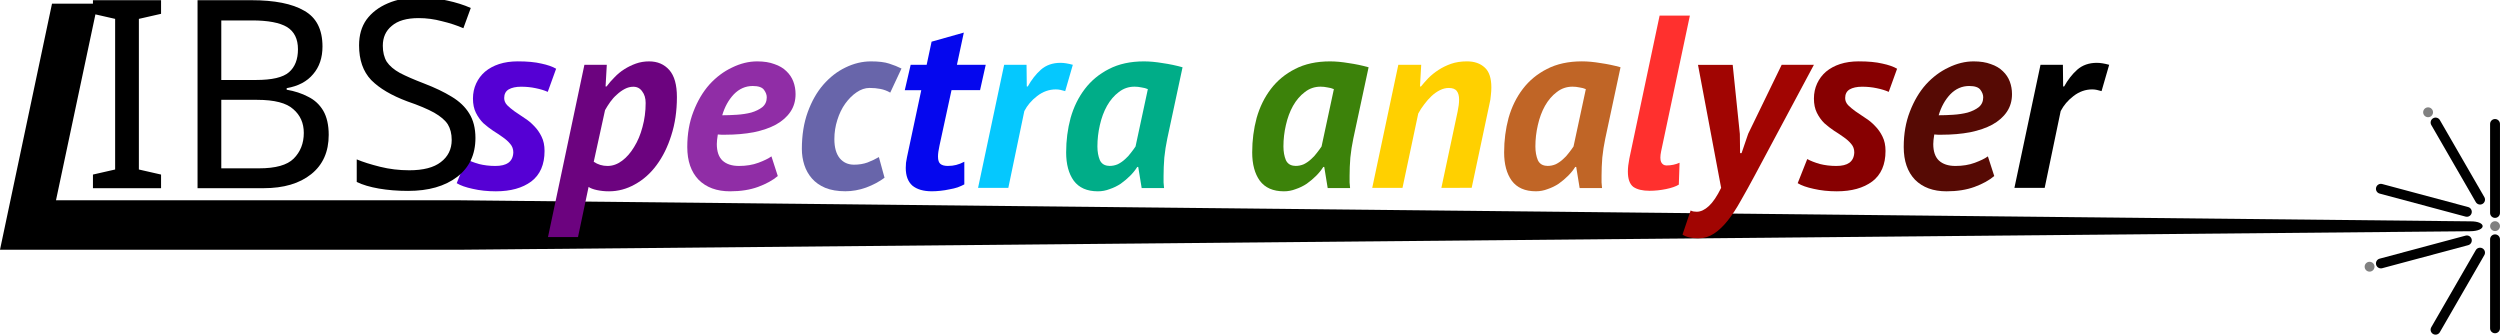
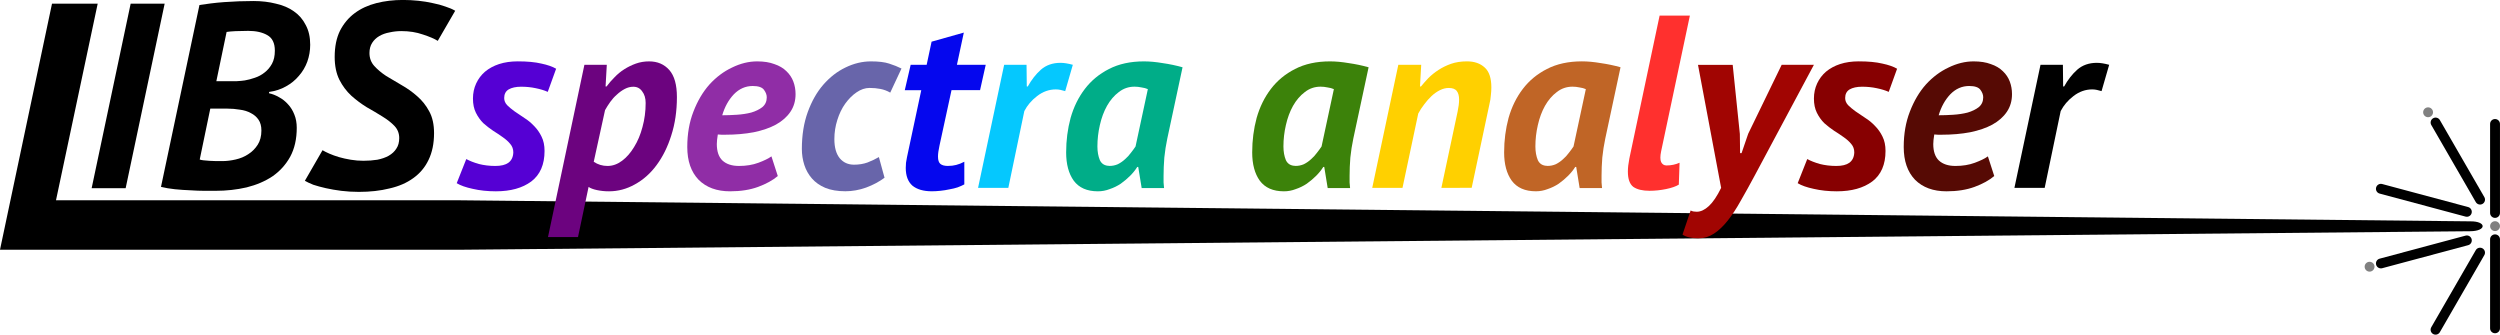
<svg xmlns="http://www.w3.org/2000/svg" width="100.364mm" height="13.435mm" viewBox="0 0 100.364 13.435" version="1.1" id="svg8">
  <defs id="defs2" />
  <g id="layer1" transform="translate(-47.67086,-53.4297)">
    <g aria-label="L" id="text14" style="font-size:10.583px;line-height:1.25;font-family:'PT Sans';-inkscape-font-specification:'PT Sans';stroke-width:0.265" transform="translate(-0.044421,5.84e-4)">
      <path d="M 66.19,63.455 H 49.55 47.715 l 2.088,-9.878 h 1.834 l -1.674,7.893 h 16.226 l 80.698,0.845 c 0.661,-0.007 0.661,0.39 0,0.397 z" style="font-size:14.111px;stroke-width:0.265" id="path16" />
    </g>
    <g aria-label="spectra analyser" id="text27" style="font-size:9.878px;line-height:1.25;font-family:'PT Sans';-inkscape-font-specification:'PT Sans';stroke-width:0.265">
      <path d="m 66.39,59.815 q 0.198,0.109 0.504,0.198 0.316,0.079 0.662,0.079 0.346,0 0.524,-0.128 0.188,-0.138 0.198,-0.415 0,-0.198 -0.119,-0.336 -0.119,-0.148 -0.306,-0.277 -0.178,-0.128 -0.385,-0.257 -0.207,-0.138 -0.395,-0.306 -0.178,-0.178 -0.296,-0.415 -0.119,-0.237 -0.119,-0.573 0,-0.326 0.128,-0.603 0.128,-0.277 0.356,-0.474 0.237,-0.198 0.563,-0.306 0.336,-0.109 0.751,-0.109 0.573,0 0.948,0.089 0.375,0.079 0.593,0.207 l -0.336,0.929 q -0.198,-0.089 -0.484,-0.148 -0.277,-0.059 -0.583,-0.059 -0.316,0 -0.504,0.109 -0.178,0.109 -0.178,0.346 0,0.158 0.119,0.286 0.119,0.119 0.296,0.247 0.188,0.128 0.395,0.267 0.207,0.128 0.385,0.316 0.188,0.188 0.306,0.435 0.119,0.237 0.119,0.573 0,0.82 -0.533,1.225 -0.533,0.395 -1.422,0.395 -0.504,0 -0.929,-0.099 -0.415,-0.089 -0.642,-0.227 z" style="font-size:9.878px;fill:#5500d4" id="path1049" />
      <path d="m 71.132,56.032 h 0.899 l -0.049,0.869 h 0.04 q 0.138,-0.188 0.316,-0.365 0.178,-0.188 0.395,-0.326 0.217,-0.138 0.464,-0.227 0.247,-0.089 0.533,-0.089 0.504,0 0.81,0.346 0.306,0.346 0.306,1.087 0,0.84 -0.227,1.541 -0.217,0.691 -0.593,1.195 -0.365,0.494 -0.869,0.77 -0.494,0.277 -1.037,0.277 -0.257,0 -0.484,-0.049 -0.227,-0.049 -0.336,-0.128 l -0.425,2.015 h -1.205 z m 0.375,3.892 q 0.247,0.168 0.553,0.168 0.306,0 0.583,-0.207 0.277,-0.207 0.484,-0.553 0.217,-0.346 0.336,-0.8 0.128,-0.464 0.128,-0.968 0,-0.286 -0.138,-0.464 -0.128,-0.188 -0.356,-0.188 -0.178,0 -0.346,0.089 -0.168,0.089 -0.316,0.227 -0.148,0.128 -0.267,0.296 -0.119,0.168 -0.207,0.326 z" style="font-size:9.878px;fill:#6c037f;fill-opacity:1" id="path1051" />
      <path d="m 78.896,60.497 q -0.306,0.257 -0.79,0.435 -0.484,0.178 -1.126,0.178 -0.8,0 -1.264,-0.464 -0.454,-0.474 -0.454,-1.314 0,-0.79 0.247,-1.422 0.247,-0.642 0.642,-1.087 0.405,-0.445 0.909,-0.682 0.504,-0.247 1.008,-0.247 0.405,0 0.691,0.109 0.296,0.099 0.484,0.286 0.188,0.178 0.277,0.415 0.089,0.237 0.089,0.504 0,0.405 -0.207,0.711 -0.207,0.306 -0.583,0.514 -0.365,0.198 -0.889,0.306 -0.524,0.099 -1.146,0.099 -0.079,0 -0.148,0 -0.069,-0.01 -0.148,-0.01 -0.02,0.119 -0.03,0.217 -0.01,0.089 -0.01,0.168 0,0.445 0.227,0.662 0.237,0.217 0.662,0.217 0.435,0 0.78,-0.128 0.346,-0.128 0.524,-0.257 z m -2.232,-2.44 q 0.277,0 0.583,-0.02 0.316,-0.02 0.583,-0.089 0.267,-0.079 0.445,-0.217 0.178,-0.148 0.178,-0.395 0,-0.148 -0.109,-0.296 -0.109,-0.158 -0.454,-0.158 -0.435,0 -0.761,0.336 -0.316,0.336 -0.464,0.84 z" style="font-size:9.878px;fill:#902da6;fill-opacity:1" id="path1053" />
      <path d="m 83.41,57.148 q -0.188,-0.109 -0.395,-0.148 -0.198,-0.04 -0.435,-0.04 -0.267,0 -0.524,0.178 -0.247,0.168 -0.454,0.454 -0.198,0.277 -0.316,0.652 -0.119,0.375 -0.119,0.77 0,0.504 0.217,0.77 0.217,0.257 0.573,0.257 0.296,0 0.543,-0.089 0.257,-0.099 0.454,-0.217 l 0.227,0.83 q -0.316,0.237 -0.741,0.395 -0.415,0.148 -0.83,0.148 -0.474,0 -0.81,-0.138 -0.326,-0.138 -0.533,-0.375 -0.207,-0.237 -0.306,-0.543 -0.099,-0.306 -0.099,-0.642 0,-0.83 0.237,-1.482 0.237,-0.652 0.622,-1.096 0.395,-0.454 0.889,-0.691 0.504,-0.247 1.027,-0.247 0.464,0 0.731,0.089 0.277,0.089 0.494,0.198 z" style="font-size:9.878px;fill:#6865aa;fill-opacity:1" id="path1055" />
      <path d="m 84.23,56.032 h 0.642 l 0.198,-0.929 1.294,-0.365 -0.277,1.294 h 1.156 l -0.227,1.017 h -1.146 l -0.484,2.232 q -0.059,0.267 -0.059,0.435 0,0.217 0.099,0.296 0.099,0.079 0.296,0.079 0.188,0 0.336,-0.04 0.158,-0.04 0.326,-0.128 v 0.909 q -0.109,0.059 -0.267,0.119 -0.148,0.049 -0.326,0.079 -0.178,0.04 -0.365,0.059 -0.188,0.02 -0.346,0.02 -0.504,0 -0.78,-0.227 -0.267,-0.237 -0.267,-0.711 0,-0.099 0.01,-0.207 0.02,-0.109 0.04,-0.227 l 0.573,-2.687 h -0.662 z" style="font-size:9.878px;fill:#0507ee;fill-opacity:1" id="path1057" />
      <path d="m 88.882,56.032 0.01,0.869 h 0.04 q 0.217,-0.395 0.524,-0.672 0.316,-0.277 0.79,-0.277 0.207,0 0.494,0.079 l -0.306,1.057 q -0.099,-0.03 -0.188,-0.049 -0.089,-0.02 -0.188,-0.02 -0.405,0 -0.751,0.267 -0.336,0.257 -0.514,0.603 l -0.642,3.082 h -1.215 l 1.047,-4.939 z" style="font-size:9.878px;fill:#05c8fe;fill-opacity:1" id="path1059" />
      <path d="m 94.532,58.995 q -0.079,0.375 -0.119,0.761 -0.03,0.385 -0.03,0.731 0,0.138 0,0.267 0.01,0.119 0.02,0.227 h -0.899 l -0.138,-0.849 h -0.04 q -0.109,0.178 -0.286,0.356 -0.168,0.168 -0.375,0.316 -0.207,0.138 -0.445,0.217 -0.227,0.089 -0.474,0.089 -0.652,0 -0.968,-0.425 -0.306,-0.425 -0.306,-1.136 0,-0.721 0.178,-1.383 0.188,-0.662 0.573,-1.166 0.385,-0.504 0.968,-0.8 0.593,-0.306 1.403,-0.306 0.346,0 0.751,0.069 0.415,0.059 0.8,0.168 z m -2.321,1.096 q 0.178,0 0.336,-0.069 0.158,-0.079 0.286,-0.198 0.138,-0.119 0.237,-0.257 0.109,-0.138 0.188,-0.257 l 0.494,-2.302 q -0.109,-0.049 -0.257,-0.069 -0.138,-0.03 -0.277,-0.03 -0.356,0 -0.632,0.217 -0.277,0.207 -0.474,0.553 -0.188,0.336 -0.286,0.77 -0.099,0.425 -0.099,0.859 0,0.316 0.099,0.553 0.109,0.227 0.385,0.227 z" style="font-size:9.878px;fill:#00ad88;fill-opacity:1" id="path1061" />
      <path d="m 102,58.995 q -0.079,0.375 -0.119,0.761 -0.03,0.385 -0.03,0.731 0,0.138 0,0.267 0.01,0.119 0.02,0.227 h -0.899 l -0.138,-0.849 h -0.04 q -0.109,0.178 -0.286,0.356 -0.168,0.168 -0.375,0.316 -0.207,0.138 -0.444,0.217 -0.227,0.089 -0.474,0.089 -0.652,0 -0.968,-0.425 -0.306,-0.425 -0.306,-1.136 0,-0.721 0.178,-1.383 0.188,-0.662 0.573,-1.166 0.385,-0.504 0.968,-0.8 0.593,-0.306 1.403,-0.306 0.346,0 0.751,0.069 0.415,0.059 0.8,0.168 z m -2.321,1.096 q 0.178,0 0.336,-0.069 0.158,-0.079 0.286,-0.198 0.138,-0.119 0.237,-0.257 0.109,-0.138 0.188,-0.257 l 0.494,-2.302 q -0.109,-0.049 -0.257,-0.069 -0.138,-0.03 -0.277,-0.03 -0.356,0 -0.632,0.217 -0.277,0.207 -0.474,0.553 -0.188,0.336 -0.286,0.77 -0.099,0.425 -0.099,0.859 0,0.316 0.099,0.553 0.109,0.227 0.385,0.227 z" style="font-size:9.878px;fill:#3c820a;fill-opacity:1" id="path1063" />
      <path d="m 105.536,60.971 0.652,-3.062 q 0.059,-0.277 0.059,-0.484 0,-0.217 -0.089,-0.336 -0.089,-0.128 -0.326,-0.128 -0.178,0 -0.356,0.089 -0.178,0.089 -0.336,0.237 -0.158,0.148 -0.296,0.336 -0.138,0.178 -0.237,0.365 l -0.632,2.983 h -1.215 l 1.047,-4.939 h 0.919 l -0.049,0.869 h 0.04 q 0.128,-0.158 0.296,-0.336 0.178,-0.178 0.405,-0.326 0.227,-0.148 0.504,-0.247 0.286,-0.099 0.642,-0.099 0.445,0 0.711,0.247 0.267,0.237 0.267,0.8 0,0.148 -0.02,0.316 -0.01,0.168 -0.059,0.365 l -0.711,3.349 z" style="font-size:9.878px;fill:#ffd000;fill-opacity:1" id="path1065" />
      <path d="m 112.115,58.995 q -0.079,0.375 -0.119,0.761 -0.03,0.385 -0.03,0.731 0,0.138 0,0.267 0.01,0.119 0.02,0.227 h -0.899 L 110.949,60.131 h -0.04 q -0.109,0.178 -0.286,0.356 -0.168,0.168 -0.375,0.316 -0.207,0.138 -0.445,0.217 -0.227,0.089 -0.474,0.089 -0.652,0 -0.968,-0.425 -0.306,-0.425 -0.306,-1.136 0,-0.721 0.178,-1.383 0.188,-0.662 0.573,-1.166 0.385,-0.504 0.968,-0.8 0.593,-0.306 1.403,-0.306 0.346,0 0.751,0.069 0.415,0.059 0.8,0.168 z m -2.321,1.096 q 0.178,0 0.336,-0.069 0.158,-0.079 0.286,-0.198 0.138,-0.119 0.237,-0.257 0.109,-0.138 0.188,-0.257 l 0.494,-2.302 q -0.109,-0.049 -0.257,-0.069 -0.138,-0.03 -0.277,-0.03 -0.356,0 -0.632,0.217 -0.277,0.207 -0.474,0.553 -0.188,0.336 -0.286,0.77 -0.099,0.425 -0.099,0.859 0,0.316 0.099,0.553 0.109,0.227 0.385,0.227 z" style="font-size:9.878px;fill:#c06526;fill-opacity:1" id="path1067" />
      <path d="m 114.357,59.509 q -0.059,0.286 0,0.425 0.069,0.138 0.217,0.138 0.277,0 0.524,-0.109 l -0.03,0.879 q -0.178,0.109 -0.514,0.178 -0.336,0.069 -0.662,0.069 -0.425,0 -0.652,-0.158 -0.217,-0.168 -0.217,-0.612 0,-0.227 0.059,-0.524 l 1.215,-5.739 h 1.215 z" style="font-size:9.878px;fill:#ff302e;fill-opacity:1" id="path1069" />
      <path d="m 117.518,58.808 0.01,0.77 h 0.059 l 0.267,-0.78 1.343,-2.766 h 1.294 l -2.371,4.435 q -0.296,0.553 -0.563,1.017 -0.257,0.464 -0.524,0.8 -0.267,0.336 -0.553,0.524 -0.286,0.188 -0.612,0.188 -0.435,0 -0.652,-0.148 l 0.326,-0.968 q 0.059,0.03 0.119,0.04 0.069,0.01 0.128,0.01 0.237,0 0.484,-0.227 0.247,-0.227 0.494,-0.731 l -0.929,-4.939 h 1.393 z" style="font-size:9.878px;fill:#a10502;fill-opacity:1" id="path1071" />
      <path d="m 120.224,59.815 q 0.198,0.109 0.504,0.198 0.316,0.079 0.662,0.079 0.346,0 0.524,-0.128 0.188,-0.138 0.198,-0.415 0,-0.198 -0.119,-0.336 -0.119,-0.148 -0.306,-0.277 -0.178,-0.128 -0.385,-0.257 -0.207,-0.138 -0.395,-0.306 -0.178,-0.178 -0.296,-0.415 -0.119,-0.237 -0.119,-0.573 0,-0.326 0.128,-0.603 0.128,-0.277 0.356,-0.474 0.237,-0.198 0.563,-0.306 0.336,-0.109 0.751,-0.109 0.573,0 0.948,0.089 0.375,0.079 0.593,0.207 l -0.336,0.929 q -0.198,-0.089 -0.484,-0.148 -0.277,-0.059 -0.583,-0.059 -0.316,0 -0.504,0.109 -0.178,0.109 -0.178,0.346 0,0.158 0.119,0.286 0.119,0.119 0.296,0.247 0.188,0.128 0.395,0.267 0.207,0.128 0.385,0.316 0.188,0.188 0.306,0.435 0.119,0.237 0.119,0.573 0,0.82 -0.533,1.225 -0.533,0.395 -1.422,0.395 -0.504,0 -0.929,-0.099 -0.415,-0.089 -0.642,-0.227 z" style="font-size:9.878px;fill:#870001;fill-opacity:1" id="path1073" />
      <path d="m 127.731,60.497 q -0.306,0.257 -0.79,0.435 -0.484,0.178 -1.126,0.178 -0.8,0 -1.264,-0.464 -0.454,-0.474 -0.454,-1.314 0,-0.79 0.247,-1.422 0.247,-0.642 0.642,-1.087 0.405,-0.445 0.909,-0.682 0.504,-0.247 1.008,-0.247 0.405,0 0.691,0.109 0.296,0.099 0.484,0.286 0.188,0.178 0.277,0.415 0.089,0.237 0.089,0.504 0,0.405 -0.207,0.711 -0.207,0.306 -0.583,0.514 -0.365,0.198 -0.889,0.306 -0.524,0.099 -1.146,0.099 -0.079,0 -0.148,0 -0.069,-0.01 -0.148,-0.01 -0.02,0.119 -0.03,0.217 -0.01,0.089 -0.01,0.168 0,0.445 0.227,0.662 0.237,0.217 0.662,0.217 0.435,0 0.78,-0.128 0.346,-0.128 0.524,-0.257 z m -2.232,-2.44 q 0.277,0 0.583,-0.02 0.316,-0.02 0.583,-0.089 0.267,-0.079 0.445,-0.217 0.178,-0.148 0.178,-0.395 0,-0.148 -0.109,-0.296 -0.109,-0.158 -0.454,-0.158 -0.435,0 -0.761,0.336 -0.316,0.336 -0.464,0.84 z" style="font-size:9.878px;fill:#560a04;fill-opacity:1" id="path1075" />
      <path d="m 130.487,56.032 0.01,0.869 h 0.04 q 0.217,-0.395 0.524,-0.672 0.316,-0.277 0.79,-0.277 0.207,0 0.494,0.079 l -0.306,1.057 q -0.099,-0.03 -0.188,-0.049 -0.089,-0.02 -0.188,-0.02 -0.405,0 -0.751,0.267 -0.336,0.257 -0.514,0.603 l -0.642,3.082 h -1.215 l 1.047,-4.939 z" style="font-size:9.878px;stroke-width:0.265" id="path1077" />
    </g>
-     <text xml:space="preserve" style="font-size:10.583px;line-height:1.25;font-family:'PT Sans';-inkscape-font-specification:'PT Sans';stroke-width:0.265" x="50.979" y="60.986" id="text21">
-       <tspan id="tspan19" x="50.979" y="60.986" style="font-size:10.583px;stroke-width:0.265">IBS</tspan>
-     </text>
+     <g aria-label="IBS" id="text21" style="font-size:10.583px;line-height:1.25;font-family:'PT Sans';-inkscape-font-specification:'PT Sans';stroke-width:0.265">
+       <path d="m 52.916,53.578 h 1.365 l -1.566,7.408 h -1.365 z" style="font-size:10.583px;stroke-width:0.265" id="path38" />
+       <path d="m 55.678,53.631 q 0.201,-0.032 0.455,-0.064 0.254,-0.032 0.54,-0.053 0.286,-0.021 0.582,-0.032 0.307,-0.011 0.593,-0.011 0.487,0 0.9,0.106 0.423,0.095 0.72,0.307 0.307,0.212 0.476,0.55 0.18,0.328 0.18,0.794 0,0.349 -0.116,0.677 -0.116,0.317 -0.339,0.571 -0.212,0.254 -0.519,0.423 -0.296,0.169 -0.677,0.222 v 0.053 q 0.201,0.042 0.402,0.159 0.201,0.106 0.36,0.286 0.159,0.169 0.254,0.413 0.095,0.233 0.095,0.529 0,0.677 -0.265,1.164 -0.265,0.476 -0.709,0.783 -0.444,0.296 -1.037,0.444 -0.593,0.138 -1.249,0.138 -0.169,0 -0.444,0 -0.265,0 -0.571,-0.021 -0.307,-0.011 -0.614,-0.042 -0.307,-0.032 -0.561,-0.095 z m 0.011,6.202 q 0.042,0.021 0.148,0.032 0.116,0.011 0.243,0.021 0.138,0 0.275,0.011 0.138,0 0.233,0 0.265,0 0.54,-0.064 0.286,-0.064 0.508,-0.212 0.233,-0.148 0.381,-0.381 0.148,-0.233 0.148,-0.571 0,-0.265 -0.116,-0.434 -0.116,-0.169 -0.307,-0.265 -0.191,-0.106 -0.444,-0.138 -0.243,-0.042 -0.508,-0.042 h -0.677 z m 0.667,-3.143 h 0.455 q 0.148,0 0.349,0 0.201,-0.011 0.339,-0.032 0.19,-0.032 0.402,-0.106 0.222,-0.074 0.392,-0.212 0.18,-0.138 0.296,-0.349 0.116,-0.212 0.116,-0.529 0,-0.455 -0.307,-0.624 -0.296,-0.169 -0.762,-0.169 -0.275,0 -0.508,0.011 -0.233,0.011 -0.36,0.032 z" style="font-size:10.583px;stroke-width:0.265" id="path40" />
+       <path d="m 65.245,55.07 q -0.201,-0.127 -0.593,-0.254 -0.392,-0.138 -0.868,-0.138 -0.243,0 -0.476,0.053 -0.233,0.042 -0.413,0.148 -0.18,0.106 -0.286,0.275 -0.106,0.169 -0.106,0.402 0,0.307 0.191,0.519 0.19,0.212 0.476,0.402 0.296,0.18 0.624,0.37 0.339,0.191 0.624,0.444 0.296,0.254 0.487,0.614 0.191,0.349 0.191,0.868 0,0.624 -0.222,1.079 -0.212,0.444 -0.614,0.73 -0.392,0.286 -0.952,0.413 -0.55,0.138 -1.228,0.138 -0.37,0 -0.709,-0.042 -0.328,-0.042 -0.614,-0.106 -0.286,-0.064 -0.508,-0.138 -0.212,-0.085 -0.339,-0.159 l 0.709,-1.228 q 0.106,0.064 0.275,0.138 0.169,0.074 0.381,0.138 0.222,0.064 0.476,0.106 0.254,0.042 0.508,0.042 0.296,0 0.561,-0.042 0.265,-0.053 0.455,-0.159 0.201,-0.116 0.307,-0.286 0.116,-0.169 0.116,-0.423 0,-0.286 -0.19,-0.487 -0.191,-0.201 -0.487,-0.381 -0.286,-0.18 -0.624,-0.37 -0.328,-0.201 -0.624,-0.466 -0.286,-0.265 -0.476,-0.635 -0.19,-0.381 -0.19,-0.921 0,-0.614 0.212,-1.048 0.222,-0.434 0.593,-0.709 0.37,-0.275 0.868,-0.402 0.497,-0.127 1.069,-0.127 0.307,0 0.614,0.032 0.307,0.032 0.582,0.095 0.275,0.053 0.508,0.138 0.233,0.074 0.392,0.169 z" style="font-size:10.583px;stroke-width:0.265" id="path42" />
+     </g>
    <g id="g176">
      <circle style="fill:#808080;stroke-width:0.265" id="path31" cx="147.836" cy="62.508" r="0.198" />
      <rect style="fill:#000000;stroke-width:0.592" id="rect36" width="0.397" height="3.969" x="147.637" y="62.839" ry="0.198" />
      <rect style="fill:#000000;stroke-width:0.592" id="rect36-3" width="0.397" height="3.969" x="147.637" y="58.208" ry="0.198" />
      <rect style="fill:#000000;stroke-width:0.592" id="rect36-3-6" width="0.397" height="3.969" x="96.589" y="123.058" ry="0.198" transform="rotate(-30)" />
      <rect style="fill:#000000;stroke-width:0.592" id="rect36-3-6-5" width="0.397" height="3.969" x="-22.052" y="153.964" ry="0.198" transform="rotate(-75)" />
      <rect style="fill:#000000;stroke-width:0.592" id="rect36-3-6-6" width="0.397" height="3.969" x="159.096" y="14.791" ry="0.198" transform="matrix(0.8660254,0.5,0.5,-0.8660254,0,0)" />
      <rect style="fill:#000000;stroke-width:0.592" id="rect36-3-6-5-2" width="0.397" height="3.969" x="98.703" y="121.608" ry="0.198" transform="matrix(0.258819,0.9659258,0.9659258,-0.258819,0,0)" />
      <circle style="fill:#808080;stroke-width:0.265" id="path31-9" cx="145.148" cy="57.937" r="0.198" />
      <circle style="fill:#808080;stroke-width:0.265" id="path31-1" cx="142.799" cy="64.137" r="0.198" />
    </g>
  </g>
</svg>
